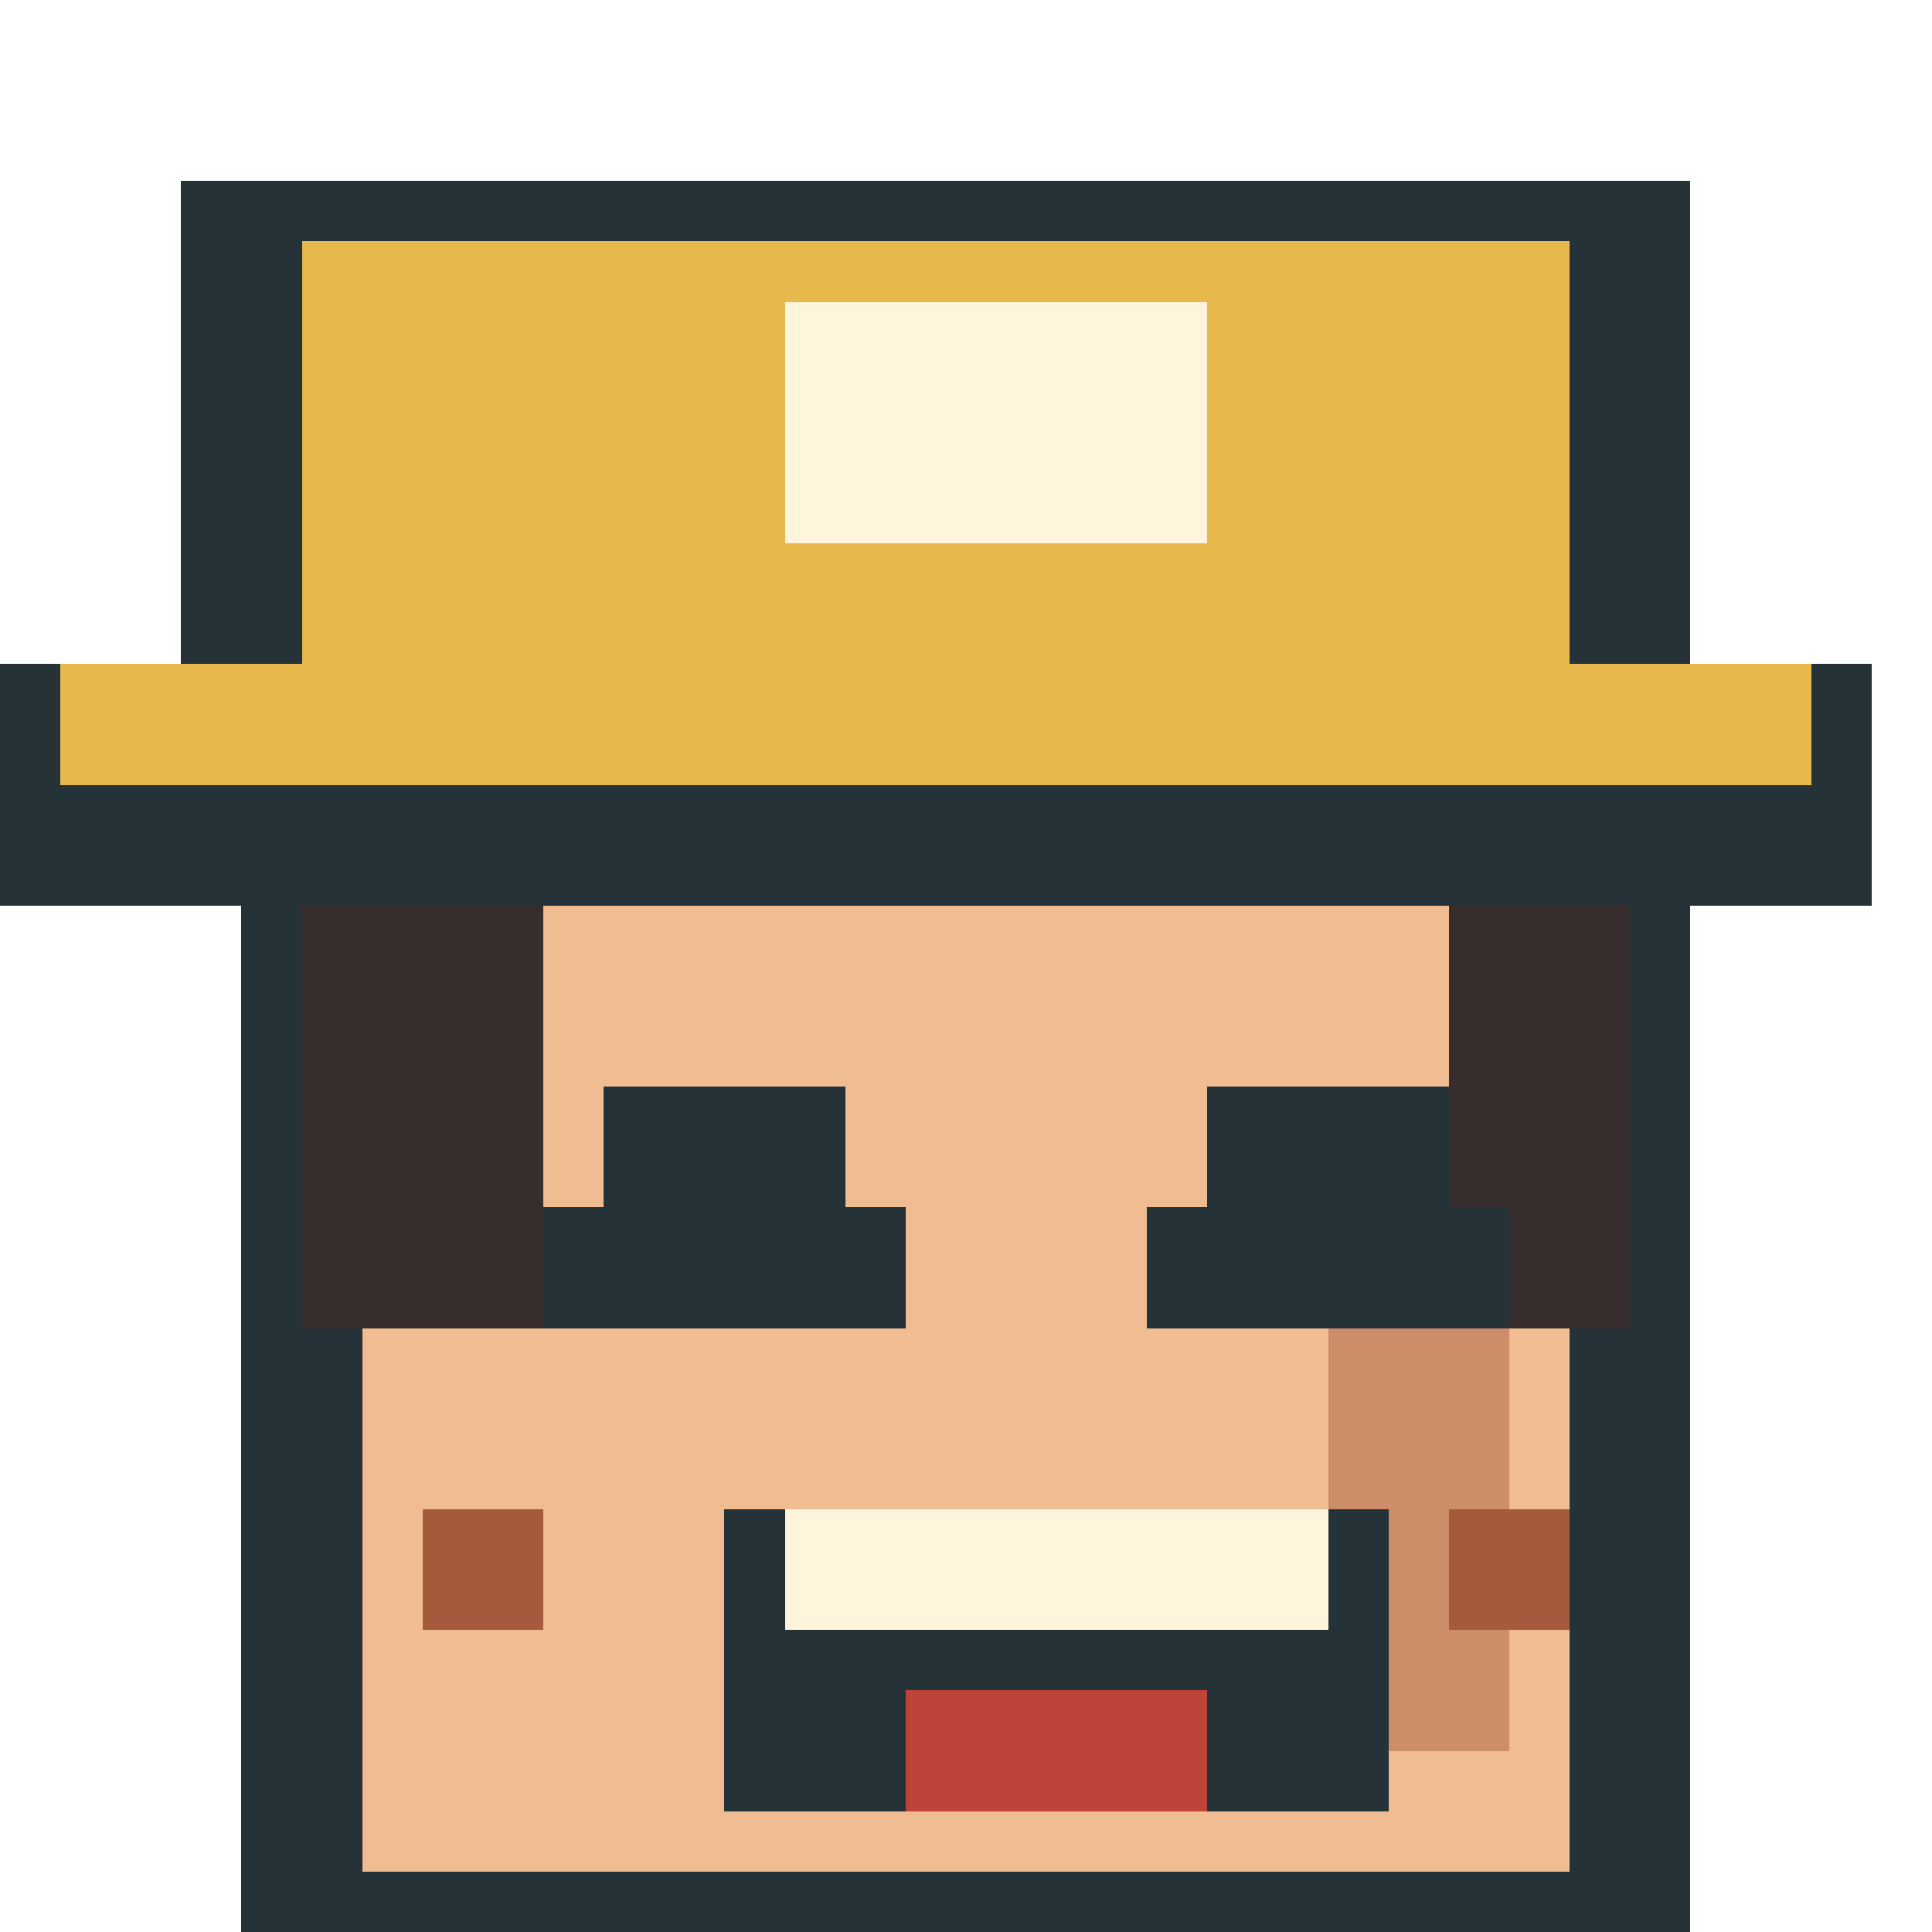
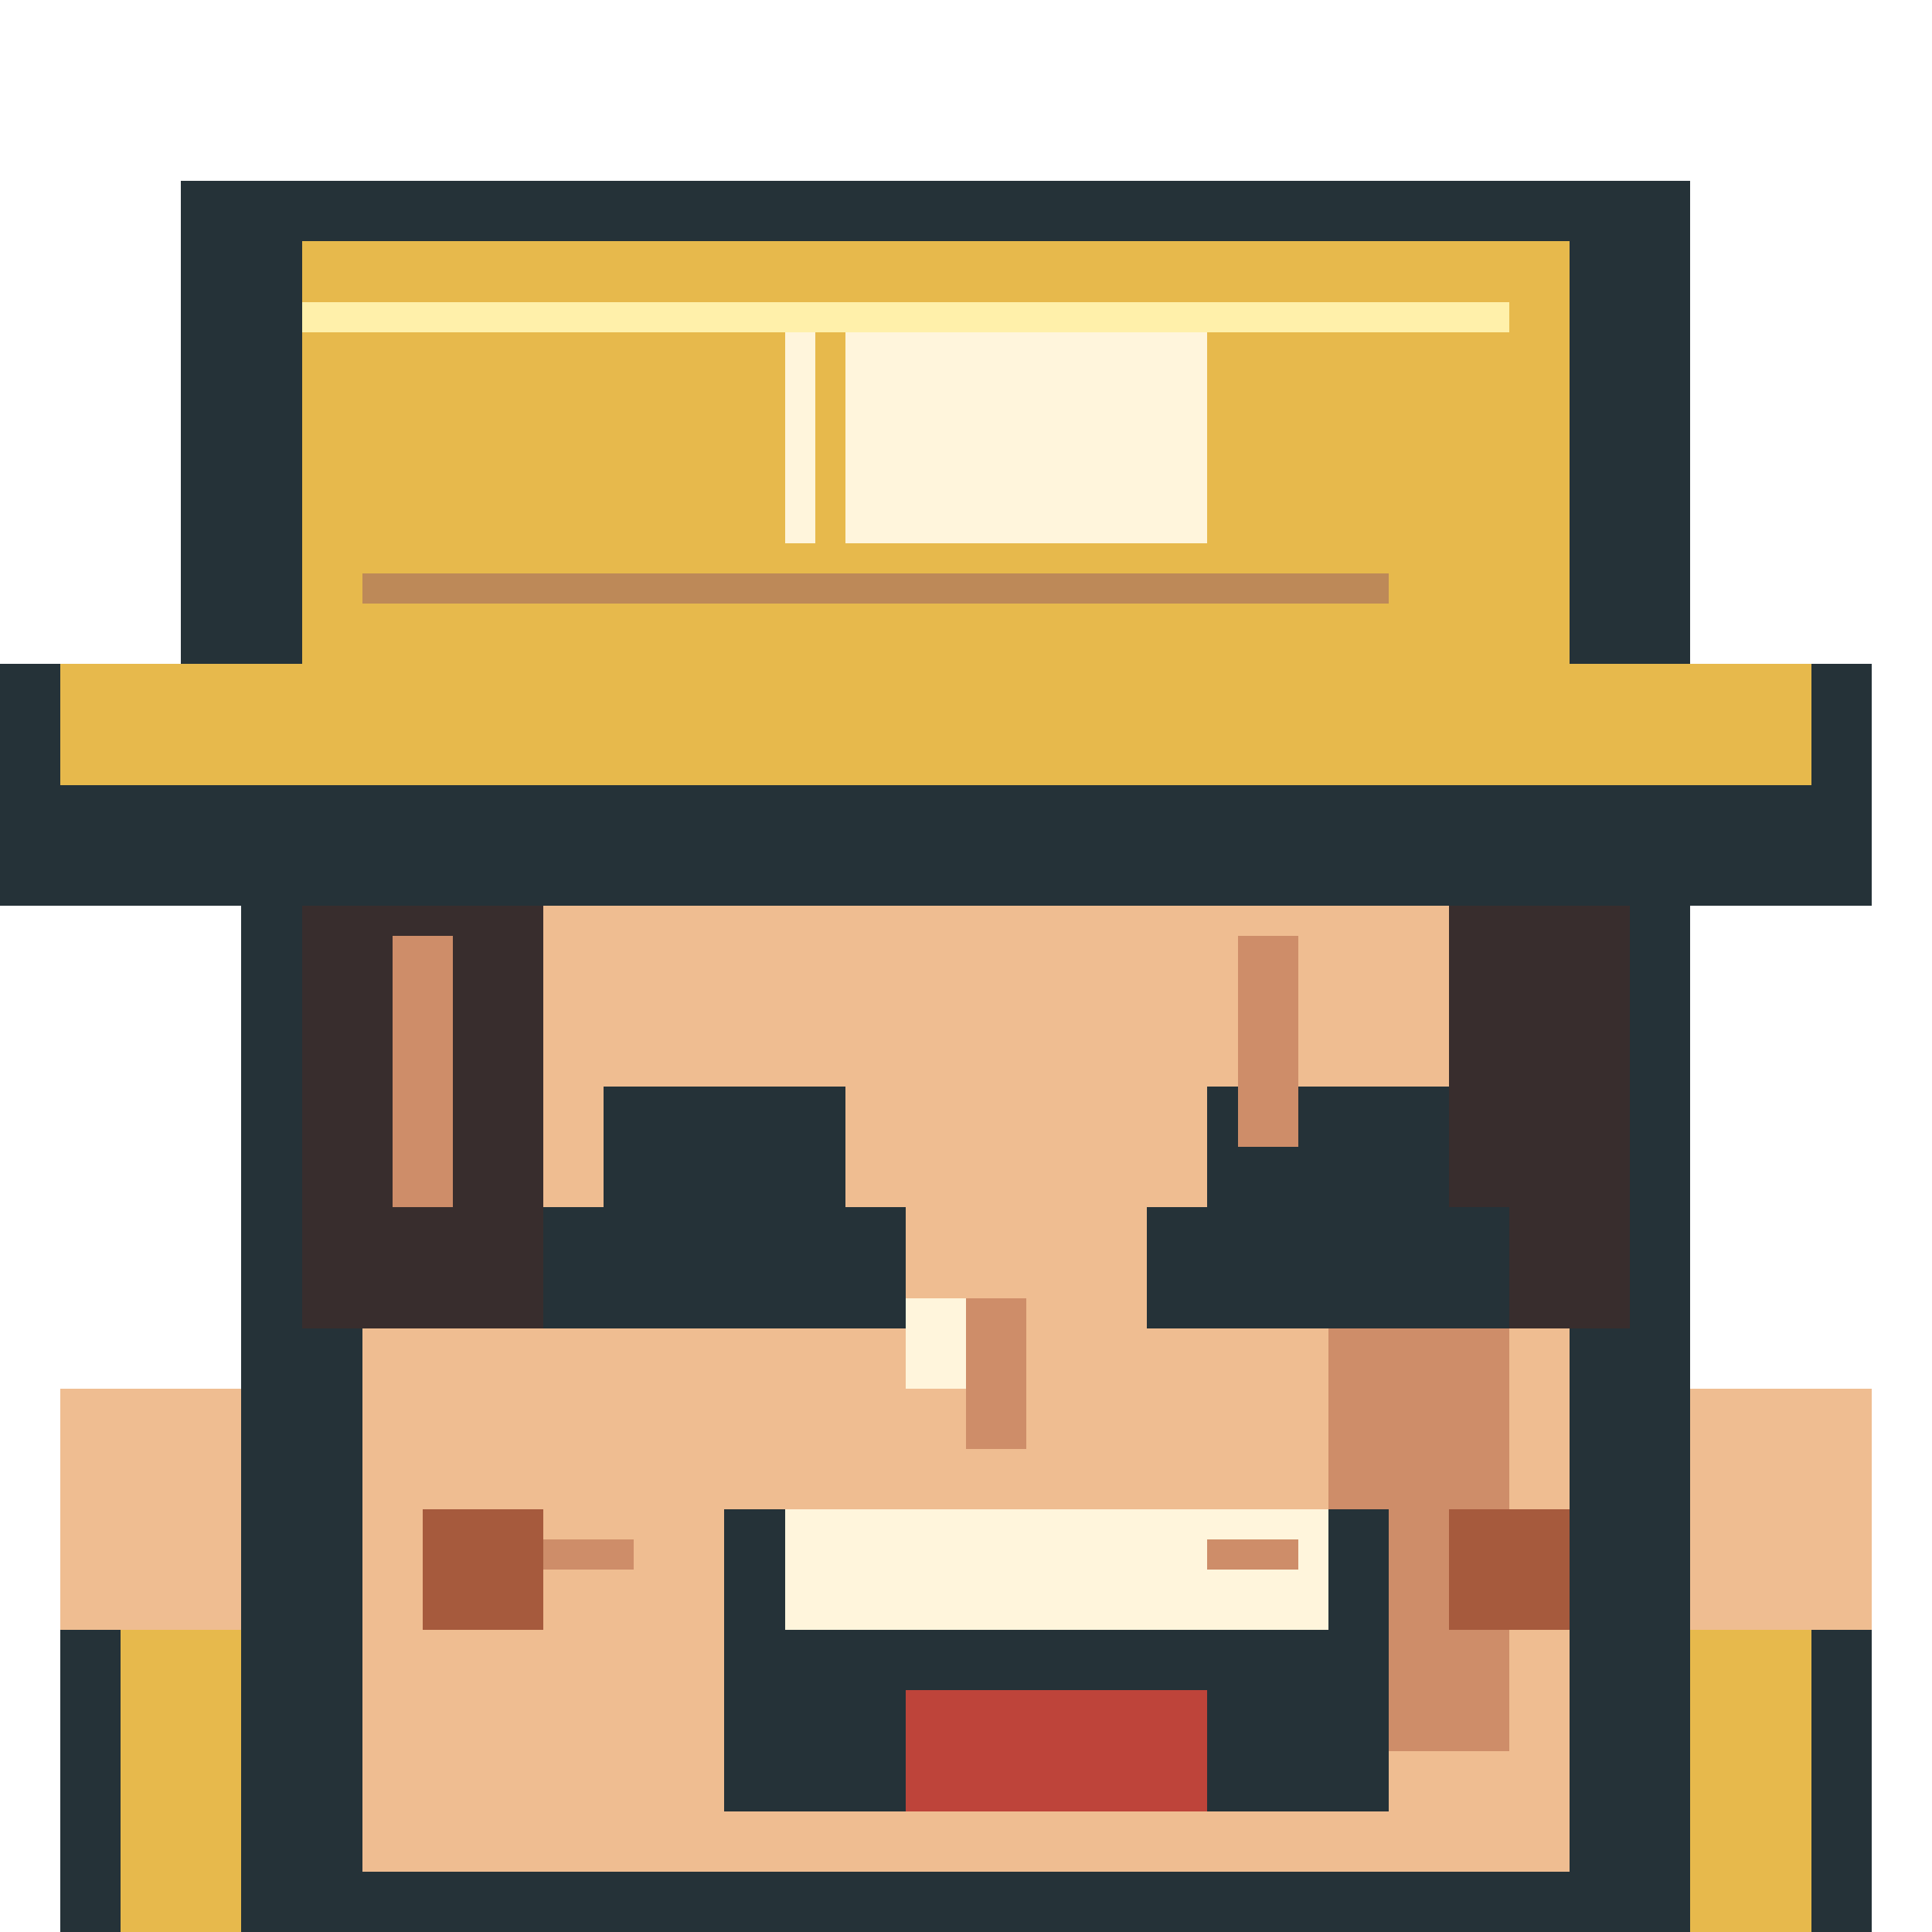
- <svg xmlns="http://www.w3.org/2000/svg" width="32" height="32" viewBox="8 4 32 32" shape-rendering="crispEdges">
-   <rect x="13" y="36" width="22" height="24" fill="#253238" />
-   <rect x="14" y="38" width="20" height="20" fill="#e7b94c" />
-   <rect x="15" y="56" width="7" height="9" fill="#253238" />
-   <rect x="16" y="57" width="5" height="6" fill="#356b55" />
-   <rect x="16" y="65" width="5" height="10" fill="#efbd91" />
-   <rect x="13" y="74" width="11" height="5" fill="#253238" />
-   <rect x="14" y="75" width="9" height="3" fill="#fff5dc" />
-   <rect x="13" y="78" width="10" height="2" fill="#fff5dc" />
-   <rect x="28" y="56" width="7" height="9" fill="#253238" />
-   <rect x="29" y="57" width="5" height="6" fill="#356b55" />
-   <rect x="29" y="65" width="5" height="10" fill="#efbd91" />
-   <rect x="26" y="74" width="11" height="5" fill="#253238" />
-   <rect x="27" y="75" width="9" height="3" fill="#fff5dc" />
-   <rect x="26" y="78" width="10" height="2" fill="#fff5dc" />
-   <rect x="9" y="40" width="4" height="15" fill="#253238" />
-   <rect x="10" y="41" width="3" height="10" fill="#e7b94c" />
-   <rect x="9" y="52" width="4" height="4" fill="#efbd91" />
-   <rect x="35" y="40" width="4" height="15" fill="#253238" />
-   <rect x="36" y="41" width="3" height="10" fill="#e7b94c" />
-   <rect x="35" y="52" width="4" height="4" fill="#efbd91" />
-   <rect x="16" y="38" width="16" height="19" fill="#fff5dc" />
-   <rect x="16" y="41" width="16" height="3" fill="#be443a" />
-   <rect x="16" y="47" width="16" height="3" fill="#be443a" />
-   <rect x="16" y="53" width="16" height="3" fill="#be443a" />
-   <rect x="13" y="38" width="4" height="20" fill="#e7b94c" />
-   <rect x="32" y="38" width="4" height="20" fill="#e7b94c" />
-   <rect x="32" y="49" width="13" height="11" fill="#253238" />
-   <rect x="33" y="50" width="11" height="9" fill="#bd8958" />
-   <rect x="37" y="50" width="3" height="9" fill="#e7b94c" />
-   <rect x="12" y="12" width="24" height="24" fill="#253238" />
-   <rect x="14" y="15" width="20" height="20" fill="#efbd91" />
-   <rect x="13" y="18" width="4" height="8" fill="#382d2d" />
-   <rect x="32" y="18" width="3" height="8" fill="#382d2d" />
-   <rect x="11" y="7" width="25" height="10" fill="#253238" />
-   <rect x="13" y="8" width="21" height="7" fill="#e7b94c" />
-   <rect x="8" y="15" width="31" height="4" fill="#253238" />
-   <rect x="9" y="15" width="29" height="2" fill="#e7b94c" />
-   <rect x="21" y="9" width="7" height="4" fill="#fff5dc" />
-   <rect x="30" y="24" width="3" height="9" fill="#ce8d69" />
-   <rect x="17" y="24" width="6" height="2" fill="#253238" />
-   <rect x="18" y="22" width="4" height="2" fill="#253238" />
-   <rect x="27" y="24" width="6" height="2" fill="#253238" />
-   <rect x="28" y="22" width="4" height="2" fill="#253238" />
-   <rect x="20" y="29" width="11" height="5" fill="#253238" />
-   <rect x="21" y="29" width="9" height="2" fill="#fff5dc" />
-   <rect x="23" y="32" width="5" height="2" fill="#be443a" />
-   <rect x="15" y="29" width="2" height="2" fill="#a65a3d" />
-   <rect x="32" y="29" width="2" height="2" fill="#a65a3d" />
+ <svg xmlns="http://www.w3.org/2000/svg" width="64" height="64" viewBox="16 8 64 64" shape-rendering="crispEdges">
+   <style>.blink{opacity:0;animation:blink 5.7s steps(1,end) infinite}@keyframes blink{0%,93%,100%{opacity:0}95%,98%{opacity:1}}.talk{opacity:0;animation:talk .6s steps(1,end) 6}@keyframes talk{0%,100%{opacity:0}50%{opacity:1}}@media(prefers-reduced-motion:reduce){.blink,.talk{animation:none;opacity:0}}</style>
+   <rect x="26" y="72" width="44" height="48" fill="#253238" />
+   <rect x="28" y="76" width="40" height="40" fill="#e7b94c" />
+   <rect x="30" y="112" width="14" height="18" fill="#253238" />
+   <rect x="32" y="114" width="10" height="12" fill="#356b55" />
+   <rect x="32" y="130" width="10" height="20" fill="#efbd91" />
+   <rect x="26" y="148" width="22" height="10" fill="#253238" />
+   <rect x="28" y="150" width="18" height="6" fill="#fff5dc" />
+   <rect x="26" y="156" width="20" height="4" fill="#fff5dc" />
+   <rect x="56" y="112" width="14" height="18" fill="#253238" />
+   <rect x="58" y="114" width="10" height="12" fill="#356b55" />
+   <rect x="58" y="130" width="10" height="20" fill="#efbd91" />
+   <rect x="52" y="148" width="22" height="10" fill="#253238" />
+   <rect x="54" y="150" width="18" height="6" fill="#fff5dc" />
+   <rect x="52" y="156" width="20" height="4" fill="#fff5dc" />
+   <rect x="32" y="76" width="32" height="38" fill="#fff5dc" />
+   <rect x="32" y="82" width="32" height="6" fill="#be443a" />
+   <rect x="32" y="94" width="32" height="6" fill="#be443a" />
+   <rect x="32" y="106" width="32" height="6" fill="#be443a" />
+   <rect x="26" y="76" width="8" height="40" fill="#e7b94c" />
+   <rect x="64" y="76" width="8" height="40" fill="#e7b94c" />
+   <rect x="64" y="98" width="26" height="22" fill="#253238" />
+   <rect x="66" y="100" width="22" height="18" fill="#bd8958" />
+   <rect x="74" y="100" width="6" height="18" fill="#e7b94c" />
+   <rect x="18" y="60" width="8" height="24" fill="#253238" />
+   <rect x="20" y="62" width="4" height="18" fill="#e7b94c" />
+   <rect x="18" y="54" width="8" height="8" fill="#efbd91" />
+   <rect x="70" y="60" width="8" height="24" fill="#253238" />
+   <rect x="72" y="62" width="4" height="18" fill="#e7b94c" />
+   <rect x="70" y="54" width="8" height="8" fill="#efbd91" />
+   <rect x="24" y="24" width="48" height="48" fill="#253238" />
+   <rect x="28" y="30" width="40" height="40" fill="#efbd91" />
+   <rect x="26" y="36" width="8" height="16" fill="#382d2d" />
+   <rect x="64" y="36" width="6" height="16" fill="#382d2d" />
+   <rect x="22" y="14" width="50" height="20" fill="#253238" />
+   <rect x="26" y="16" width="42" height="14" fill="#e7b94c" />
+   <rect x="16" y="30" width="62" height="8" fill="#253238" />
+   <rect x="18" y="30" width="58" height="4" fill="#e7b94c" />
+   <rect x="42" y="18" width="14" height="8" fill="#fff5dc" />
+   <rect x="60" y="48" width="6" height="18" fill="#ce8d69" />
+   <rect x="34" y="48" width="12" height="4" fill="#253238" />
+   <rect x="36" y="44" width="8" height="4" fill="#253238" />
+   <rect x="54" y="48" width="12" height="4" fill="#253238" />
+   <rect x="56" y="44" width="8" height="4" fill="#253238" />
+   <rect x="40" y="58" width="22" height="10" fill="#253238" />
+   <rect x="42" y="58" width="18" height="4" fill="#fff5dc" />
+   <rect x="46" y="64" width="10" height="4" fill="#be443a" />
+   <rect x="30" y="58" width="4" height="4" fill="#a65a3d" />
+   <rect x="64" y="58" width="4" height="4" fill="#a65a3d" />
+   <rect x="29" y="39" width="2" height="9" fill="#ce8d69" />
+   <rect x="57" y="39" width="2" height="7" fill="#ce8d69" />
+   <rect x="48" y="51" width="2" height="5" fill="#ce8d69" />
+   <rect x="46" y="51" width="2" height="3" fill="#fff5dc" />
+   <rect x="34" y="59" width="3" height="1" fill="#ce8d69" />
+   <rect x="56" y="59" width="3" height="1" fill="#ce8d69" />
+   <rect x="30" y="80" width="1" height="14" fill="#fff5dc" />
+   <rect x="65" y="84" width="1" height="21" fill="#253238" />
+   <rect x="31" y="146" width="7" height="1" fill="#d8d5cd" />
+   <rect x="57" y="146" width="7" height="1" fill="#d8d5cd" />
+   <rect x="26" y="18" width="40" height="1" fill="#fff0aa" />
+   <rect x="43" y="19" width="1" height="7" fill="#e7b94c" />
+   <rect x="28" y="27" width="34" height="1" fill="#bd8958" />
+   <rect x="28" y="78" width="1" height="34" fill="#bd8958" />
+   <rect x="65" y="78" width="1" height="18" fill="#bd8958" />
+   <rect x="69" y="103" width="16" height="1" fill="#e7b94c" />
</svg>
